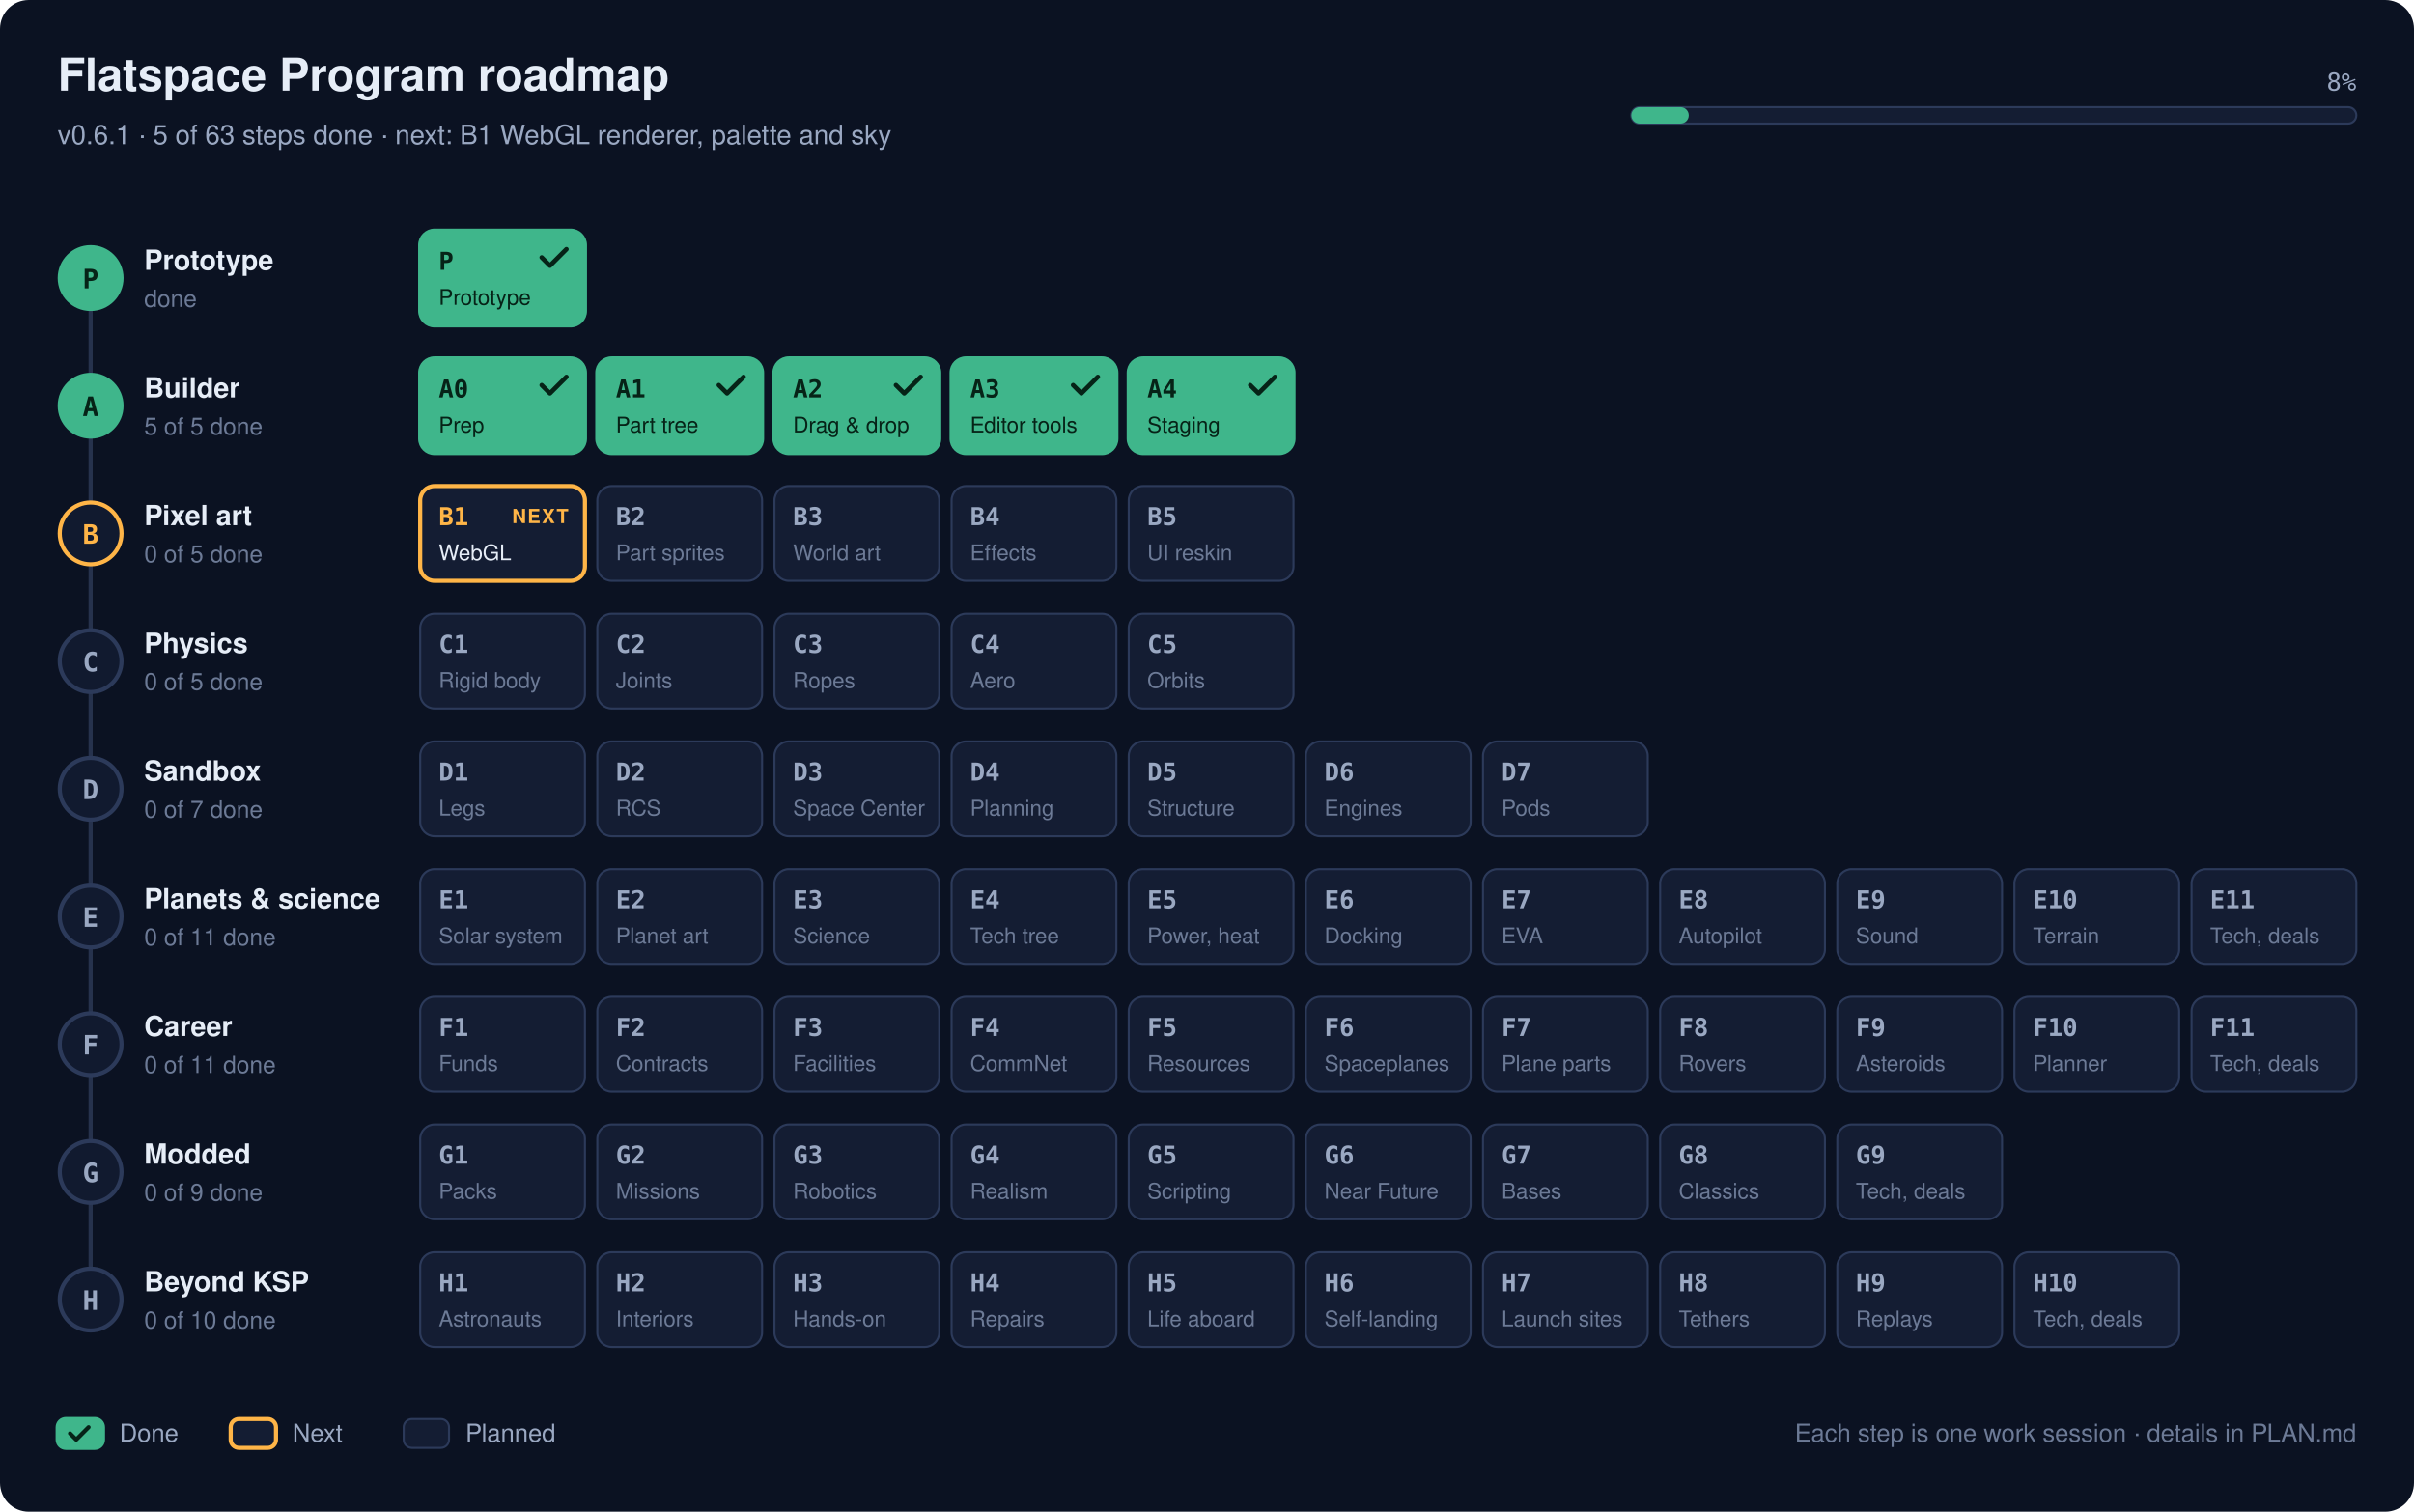
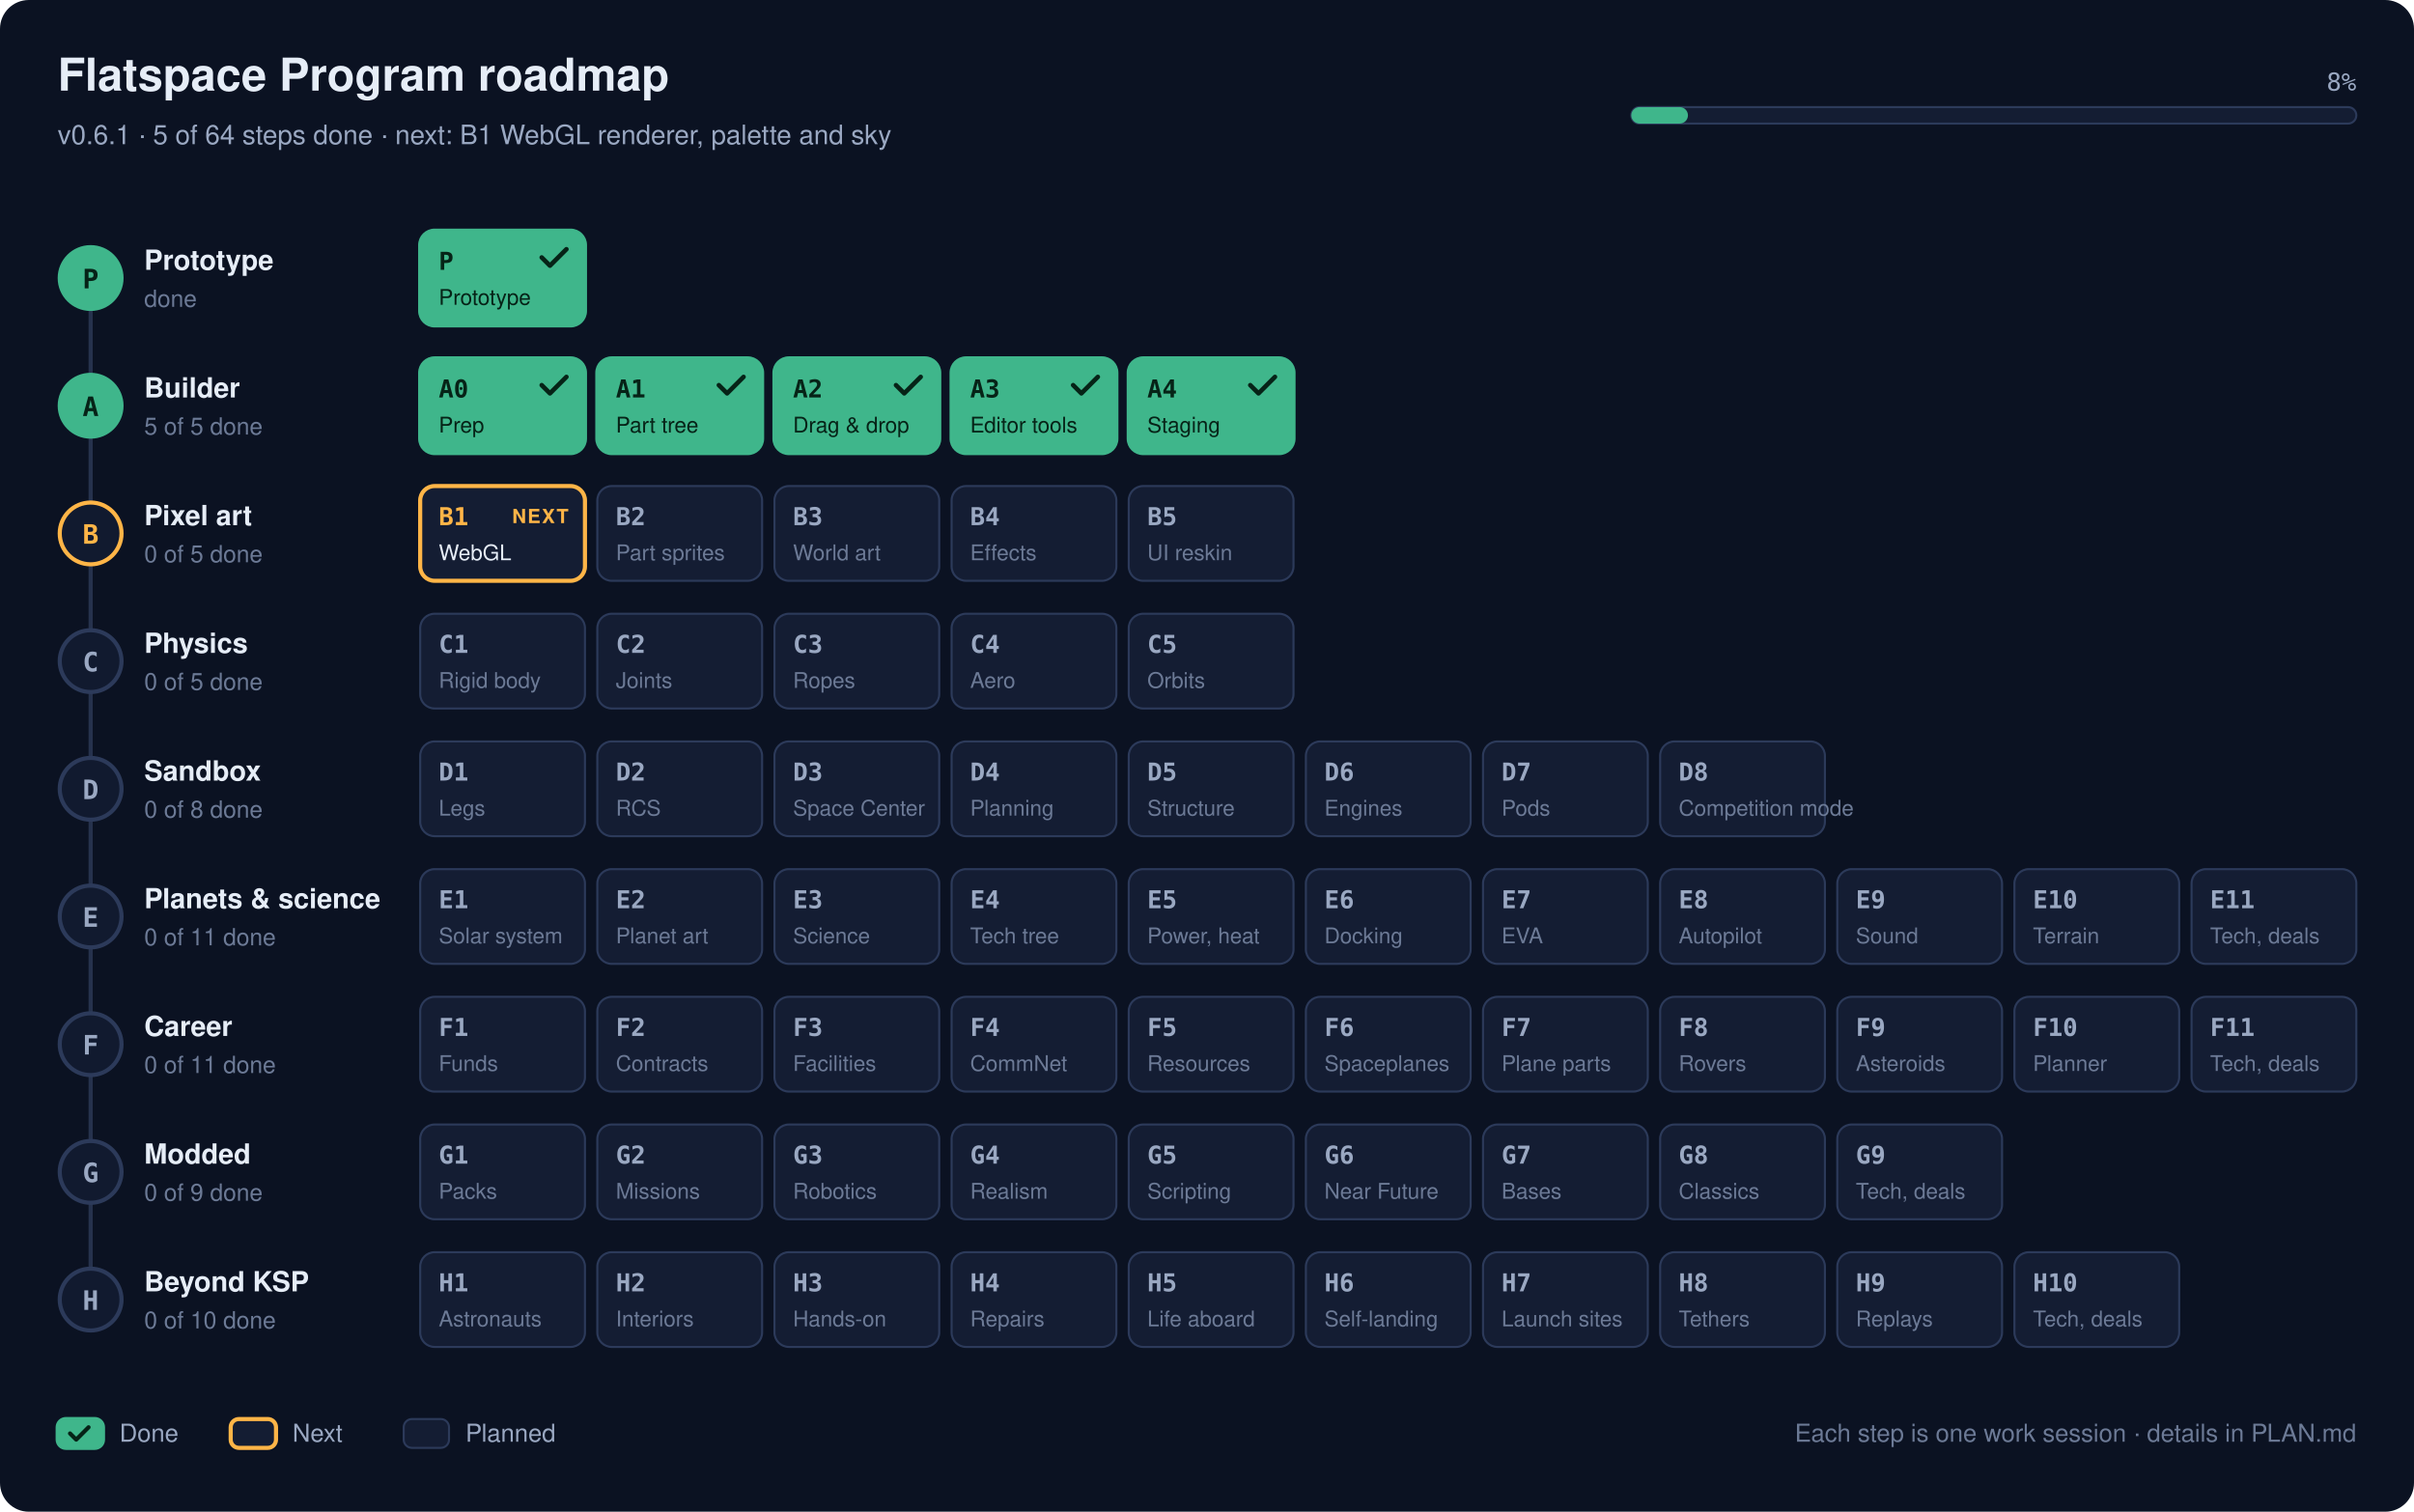
<svg xmlns="http://www.w3.org/2000/svg" width="1172" height="734" viewBox="0 0 1172 734" role="img" aria-labelledby="t d">
  <rect width="1172" height="734" rx="14" fill="#0b1222" />
  <text x="28" y="44" font-family="-apple-system, 'Segoe UI', Helvetica, Arial, sans-serif" font-size="22" font-weight="700" fill="#e6edf7">Flatspace Program roadmap</text>
-   <text x="28" y="70" font-family="-apple-system, 'Segoe UI', Helvetica, Arial, sans-serif" font-size="13" fill="#9aa8c2">v0.6.1 · 5 of 63 steps done · next: B1 WebGL renderer, palette and sky</text>
+   <text x="28" y="70" font-family="-apple-system, 'Segoe UI', Helvetica, Arial, sans-serif" font-size="13" fill="#9aa8c2">v0.6.1 · 5 of 64 steps done · next: B1 WebGL renderer, palette and sky</text>
  <rect x="792" y="52" width="352" height="8" rx="4" fill="#141d33" stroke="#2c3a5a" />
-   <rect x="792" y="52" width="27.9" height="8" rx="4" fill="#3fb68b" />
+   <rect x="792" y="52" width="27.5" height="8" rx="4" fill="#3fb68b" />
  <text x="1144" y="44" text-anchor="end" font-family="ui-monospace, 'SFMono-Regular', Menlo, Consolas, monospace" font-size="12" fill="#9aa8c2">8%</text>
  <line x1="44" y1="135" x2="44" y2="631" stroke="#26324d" stroke-width="2" />
  <circle cx="44" cy="135" r="15" fill="#3fb68b" stroke="#3fb68b" stroke-width="2" />
  <text x="44" y="140" text-anchor="middle" font-family="ui-monospace, 'SFMono-Regular', Menlo, Consolas, monospace" font-size="13" font-weight="700" fill="#062317">P</text>
  <text x="70" y="131" font-family="-apple-system, 'Segoe UI', Helvetica, Arial, sans-serif" font-size="13.5" font-weight="700" fill="#e6edf7">Prototype</text>
  <text x="70" y="149" font-family="-apple-system, 'Segoe UI', Helvetica, Arial, sans-serif" font-size="11.5" fill="#6c7a96">done</text>
  <g>
    <rect x="204" y="112" width="80" height="46" rx="7" fill="#3fb68b" stroke="#3fb68b" stroke-width="2" />
    <text x="213" y="131" font-family="ui-monospace, 'SFMono-Regular', Menlo, Consolas, monospace" font-size="12" font-weight="700" fill="#062317">P</text>
    <path d="M263 125 l4 4 l8 -8" fill="none" stroke="#062317" stroke-width="2.2" stroke-linecap="round" stroke-linejoin="round" />
    <text x="213" y="148" font-family="-apple-system, 'Segoe UI', Helvetica, Arial, sans-serif" font-size="10.5" fill="#062317">Prototype</text>
  </g>
  <circle cx="44" cy="197" r="15" fill="#3fb68b" stroke="#3fb68b" stroke-width="2" />
  <text x="44" y="202" text-anchor="middle" font-family="ui-monospace, 'SFMono-Regular', Menlo, Consolas, monospace" font-size="13" font-weight="700" fill="#062317">A</text>
  <text x="70" y="193" font-family="-apple-system, 'Segoe UI', Helvetica, Arial, sans-serif" font-size="13.5" font-weight="700" fill="#e6edf7">Builder</text>
  <text x="70" y="211" font-family="-apple-system, 'Segoe UI', Helvetica, Arial, sans-serif" font-size="11.5" fill="#6c7a96">5 of 5 done</text>
  <g>
    <rect x="204" y="174" width="80" height="46" rx="7" fill="#3fb68b" stroke="#3fb68b" stroke-width="2" />
    <text x="213" y="193" font-family="ui-monospace, 'SFMono-Regular', Menlo, Consolas, monospace" font-size="12" font-weight="700" fill="#062317">A0</text>
    <path d="M263 187 l4 4 l8 -8" fill="none" stroke="#062317" stroke-width="2.2" stroke-linecap="round" stroke-linejoin="round" />
    <text x="213" y="210" font-family="-apple-system, 'Segoe UI', Helvetica, Arial, sans-serif" font-size="10.5" fill="#062317">Prep</text>
  </g>
  <g>
    <rect x="290" y="174" width="80" height="46" rx="7" fill="#3fb68b" stroke="#3fb68b" stroke-width="2" />
    <text x="299" y="193" font-family="ui-monospace, 'SFMono-Regular', Menlo, Consolas, monospace" font-size="12" font-weight="700" fill="#062317">A1</text>
    <path d="M349 187 l4 4 l8 -8" fill="none" stroke="#062317" stroke-width="2.2" stroke-linecap="round" stroke-linejoin="round" />
    <text x="299" y="210" font-family="-apple-system, 'Segoe UI', Helvetica, Arial, sans-serif" font-size="10.5" fill="#062317">Part tree</text>
  </g>
  <g>
    <rect x="376" y="174" width="80" height="46" rx="7" fill="#3fb68b" stroke="#3fb68b" stroke-width="2" />
    <text x="385" y="193" font-family="ui-monospace, 'SFMono-Regular', Menlo, Consolas, monospace" font-size="12" font-weight="700" fill="#062317">A2</text>
    <path d="M435 187 l4 4 l8 -8" fill="none" stroke="#062317" stroke-width="2.2" stroke-linecap="round" stroke-linejoin="round" />
    <text x="385" y="210" font-family="-apple-system, 'Segoe UI', Helvetica, Arial, sans-serif" font-size="10.5" fill="#062317">Drag &amp; drop</text>
  </g>
  <g>
    <rect x="462" y="174" width="80" height="46" rx="7" fill="#3fb68b" stroke="#3fb68b" stroke-width="2" />
    <text x="471" y="193" font-family="ui-monospace, 'SFMono-Regular', Menlo, Consolas, monospace" font-size="12" font-weight="700" fill="#062317">A3</text>
    <path d="M521 187 l4 4 l8 -8" fill="none" stroke="#062317" stroke-width="2.2" stroke-linecap="round" stroke-linejoin="round" />
    <text x="471" y="210" font-family="-apple-system, 'Segoe UI', Helvetica, Arial, sans-serif" font-size="10.5" fill="#062317">Editor tools</text>
  </g>
  <g>
    <rect x="548" y="174" width="80" height="46" rx="7" fill="#3fb68b" stroke="#3fb68b" stroke-width="2" />
    <text x="557" y="193" font-family="ui-monospace, 'SFMono-Regular', Menlo, Consolas, monospace" font-size="12" font-weight="700" fill="#062317">A4</text>
    <path d="M607 187 l4 4 l8 -8" fill="none" stroke="#062317" stroke-width="2.2" stroke-linecap="round" stroke-linejoin="round" />
    <text x="557" y="210" font-family="-apple-system, 'Segoe UI', Helvetica, Arial, sans-serif" font-size="10.5" fill="#062317">Staging</text>
  </g>
  <circle cx="44" cy="259" r="15" fill="#111a2f" stroke="#ffb547" stroke-width="2" />
  <text x="44" y="264" text-anchor="middle" font-family="ui-monospace, 'SFMono-Regular', Menlo, Consolas, monospace" font-size="13" font-weight="700" fill="#ffb547">B</text>
  <text x="70" y="255" font-family="-apple-system, 'Segoe UI', Helvetica, Arial, sans-serif" font-size="13.5" font-weight="700" fill="#e6edf7">Pixel art</text>
  <text x="70" y="273" font-family="-apple-system, 'Segoe UI', Helvetica, Arial, sans-serif" font-size="11.5" fill="#6c7a96">0 of 5 done</text>
  <g>
    <rect x="204" y="236" width="80" height="46" rx="7" fill="#141d33" stroke="#ffb547" stroke-width="2" />
    <text x="213" y="255" font-family="ui-monospace, 'SFMono-Regular', Menlo, Consolas, monospace" font-size="12" font-weight="700" fill="#ffb547">B1</text>
    <text x="276" y="254" text-anchor="end" font-family="-apple-system, 'Segoe UI', Helvetica, Arial, sans-serif" font-size="9.5" font-weight="700" letter-spacing="0.6" fill="#ffb547">NEXT</text>
    <text x="213" y="272" font-family="-apple-system, 'Segoe UI', Helvetica, Arial, sans-serif" font-size="10.5" fill="#e6edf7">WebGL</text>
  </g>
  <g>
    <rect x="290" y="236" width="80" height="46" rx="7" fill="#141d33" stroke="#2c3a5a" stroke-width="1" />
    <text x="299" y="255" font-family="ui-monospace, 'SFMono-Regular', Menlo, Consolas, monospace" font-size="12" font-weight="700" fill="#9aa8c2">B2</text>
    <text x="299" y="272" font-family="-apple-system, 'Segoe UI', Helvetica, Arial, sans-serif" font-size="10.5" fill="#6c7a96">Part sprites</text>
  </g>
  <g>
    <rect x="376" y="236" width="80" height="46" rx="7" fill="#141d33" stroke="#2c3a5a" stroke-width="1" />
    <text x="385" y="255" font-family="ui-monospace, 'SFMono-Regular', Menlo, Consolas, monospace" font-size="12" font-weight="700" fill="#9aa8c2">B3</text>
    <text x="385" y="272" font-family="-apple-system, 'Segoe UI', Helvetica, Arial, sans-serif" font-size="10.5" fill="#6c7a96">World art</text>
  </g>
  <g>
    <rect x="462" y="236" width="80" height="46" rx="7" fill="#141d33" stroke="#2c3a5a" stroke-width="1" />
    <text x="471" y="255" font-family="ui-monospace, 'SFMono-Regular', Menlo, Consolas, monospace" font-size="12" font-weight="700" fill="#9aa8c2">B4</text>
    <text x="471" y="272" font-family="-apple-system, 'Segoe UI', Helvetica, Arial, sans-serif" font-size="10.5" fill="#6c7a96">Effects</text>
  </g>
  <g>
    <rect x="548" y="236" width="80" height="46" rx="7" fill="#141d33" stroke="#2c3a5a" stroke-width="1" />
    <text x="557" y="255" font-family="ui-monospace, 'SFMono-Regular', Menlo, Consolas, monospace" font-size="12" font-weight="700" fill="#9aa8c2">B5</text>
    <text x="557" y="272" font-family="-apple-system, 'Segoe UI', Helvetica, Arial, sans-serif" font-size="10.5" fill="#6c7a96">UI reskin</text>
  </g>
  <circle cx="44" cy="321" r="15" fill="#111a2f" stroke="#2c3a5a" stroke-width="2" />
  <text x="44" y="326" text-anchor="middle" font-family="ui-monospace, 'SFMono-Regular', Menlo, Consolas, monospace" font-size="13" font-weight="700" fill="#9aa8c2">C</text>
  <text x="70" y="317" font-family="-apple-system, 'Segoe UI', Helvetica, Arial, sans-serif" font-size="13.5" font-weight="700" fill="#e6edf7">Physics</text>
  <text x="70" y="335" font-family="-apple-system, 'Segoe UI', Helvetica, Arial, sans-serif" font-size="11.5" fill="#6c7a96">0 of 5 done</text>
  <g>
    <rect x="204" y="298" width="80" height="46" rx="7" fill="#141d33" stroke="#2c3a5a" stroke-width="1" />
    <text x="213" y="317" font-family="ui-monospace, 'SFMono-Regular', Menlo, Consolas, monospace" font-size="12" font-weight="700" fill="#9aa8c2">C1</text>
    <text x="213" y="334" font-family="-apple-system, 'Segoe UI', Helvetica, Arial, sans-serif" font-size="10.5" fill="#6c7a96">Rigid body</text>
  </g>
  <g>
    <rect x="290" y="298" width="80" height="46" rx="7" fill="#141d33" stroke="#2c3a5a" stroke-width="1" />
    <text x="299" y="317" font-family="ui-monospace, 'SFMono-Regular', Menlo, Consolas, monospace" font-size="12" font-weight="700" fill="#9aa8c2">C2</text>
    <text x="299" y="334" font-family="-apple-system, 'Segoe UI', Helvetica, Arial, sans-serif" font-size="10.5" fill="#6c7a96">Joints</text>
  </g>
  <g>
    <rect x="376" y="298" width="80" height="46" rx="7" fill="#141d33" stroke="#2c3a5a" stroke-width="1" />
    <text x="385" y="317" font-family="ui-monospace, 'SFMono-Regular', Menlo, Consolas, monospace" font-size="12" font-weight="700" fill="#9aa8c2">C3</text>
    <text x="385" y="334" font-family="-apple-system, 'Segoe UI', Helvetica, Arial, sans-serif" font-size="10.5" fill="#6c7a96">Ropes</text>
  </g>
  <g>
    <rect x="462" y="298" width="80" height="46" rx="7" fill="#141d33" stroke="#2c3a5a" stroke-width="1" />
    <text x="471" y="317" font-family="ui-monospace, 'SFMono-Regular', Menlo, Consolas, monospace" font-size="12" font-weight="700" fill="#9aa8c2">C4</text>
    <text x="471" y="334" font-family="-apple-system, 'Segoe UI', Helvetica, Arial, sans-serif" font-size="10.5" fill="#6c7a96">Aero</text>
  </g>
  <g>
    <rect x="548" y="298" width="80" height="46" rx="7" fill="#141d33" stroke="#2c3a5a" stroke-width="1" />
    <text x="557" y="317" font-family="ui-monospace, 'SFMono-Regular', Menlo, Consolas, monospace" font-size="12" font-weight="700" fill="#9aa8c2">C5</text>
    <text x="557" y="334" font-family="-apple-system, 'Segoe UI', Helvetica, Arial, sans-serif" font-size="10.5" fill="#6c7a96">Orbits</text>
  </g>
  <circle cx="44" cy="383" r="15" fill="#111a2f" stroke="#2c3a5a" stroke-width="2" />
  <text x="44" y="388" text-anchor="middle" font-family="ui-monospace, 'SFMono-Regular', Menlo, Consolas, monospace" font-size="13" font-weight="700" fill="#9aa8c2">D</text>
  <text x="70" y="379" font-family="-apple-system, 'Segoe UI', Helvetica, Arial, sans-serif" font-size="13.5" font-weight="700" fill="#e6edf7">Sandbox</text>
-   <text x="70" y="397" font-family="-apple-system, 'Segoe UI', Helvetica, Arial, sans-serif" font-size="11.5" fill="#6c7a96">0 of 7 done</text>
+   <text x="70" y="397" font-family="-apple-system, 'Segoe UI', Helvetica, Arial, sans-serif" font-size="11.5" fill="#6c7a96">0 of 8 done</text>
  <g>
    <rect x="204" y="360" width="80" height="46" rx="7" fill="#141d33" stroke="#2c3a5a" stroke-width="1" />
    <text x="213" y="379" font-family="ui-monospace, 'SFMono-Regular', Menlo, Consolas, monospace" font-size="12" font-weight="700" fill="#9aa8c2">D1</text>
    <text x="213" y="396" font-family="-apple-system, 'Segoe UI', Helvetica, Arial, sans-serif" font-size="10.5" fill="#6c7a96">Legs</text>
  </g>
  <g>
    <rect x="290" y="360" width="80" height="46" rx="7" fill="#141d33" stroke="#2c3a5a" stroke-width="1" />
    <text x="299" y="379" font-family="ui-monospace, 'SFMono-Regular', Menlo, Consolas, monospace" font-size="12" font-weight="700" fill="#9aa8c2">D2</text>
    <text x="299" y="396" font-family="-apple-system, 'Segoe UI', Helvetica, Arial, sans-serif" font-size="10.5" fill="#6c7a96">RCS</text>
  </g>
  <g>
    <rect x="376" y="360" width="80" height="46" rx="7" fill="#141d33" stroke="#2c3a5a" stroke-width="1" />
    <text x="385" y="379" font-family="ui-monospace, 'SFMono-Regular', Menlo, Consolas, monospace" font-size="12" font-weight="700" fill="#9aa8c2">D3</text>
    <text x="385" y="396" font-family="-apple-system, 'Segoe UI', Helvetica, Arial, sans-serif" font-size="10.5" fill="#6c7a96">Space Center</text>
  </g>
  <g>
    <rect x="462" y="360" width="80" height="46" rx="7" fill="#141d33" stroke="#2c3a5a" stroke-width="1" />
    <text x="471" y="379" font-family="ui-monospace, 'SFMono-Regular', Menlo, Consolas, monospace" font-size="12" font-weight="700" fill="#9aa8c2">D4</text>
    <text x="471" y="396" font-family="-apple-system, 'Segoe UI', Helvetica, Arial, sans-serif" font-size="10.5" fill="#6c7a96">Planning</text>
  </g>
  <g>
    <rect x="548" y="360" width="80" height="46" rx="7" fill="#141d33" stroke="#2c3a5a" stroke-width="1" />
    <text x="557" y="379" font-family="ui-monospace, 'SFMono-Regular', Menlo, Consolas, monospace" font-size="12" font-weight="700" fill="#9aa8c2">D5</text>
    <text x="557" y="396" font-family="-apple-system, 'Segoe UI', Helvetica, Arial, sans-serif" font-size="10.5" fill="#6c7a96">Structure</text>
  </g>
  <g>
    <rect x="634" y="360" width="80" height="46" rx="7" fill="#141d33" stroke="#2c3a5a" stroke-width="1" />
    <text x="643" y="379" font-family="ui-monospace, 'SFMono-Regular', Menlo, Consolas, monospace" font-size="12" font-weight="700" fill="#9aa8c2">D6</text>
    <text x="643" y="396" font-family="-apple-system, 'Segoe UI', Helvetica, Arial, sans-serif" font-size="10.5" fill="#6c7a96">Engines</text>
  </g>
  <g>
    <rect x="720" y="360" width="80" height="46" rx="7" fill="#141d33" stroke="#2c3a5a" stroke-width="1" />
    <text x="729" y="379" font-family="ui-monospace, 'SFMono-Regular', Menlo, Consolas, monospace" font-size="12" font-weight="700" fill="#9aa8c2">D7</text>
    <text x="729" y="396" font-family="-apple-system, 'Segoe UI', Helvetica, Arial, sans-serif" font-size="10.5" fill="#6c7a96">Pods</text>
+   </g>
+   <g>
+     <rect x="806" y="360" width="80" height="46" rx="7" fill="#141d33" stroke="#2c3a5a" stroke-width="1" />
+     <text x="815" y="379" font-family="ui-monospace, 'SFMono-Regular', Menlo, Consolas, monospace" font-size="12" font-weight="700" fill="#9aa8c2">D8</text>
+     <text x="815" y="396" font-family="-apple-system, 'Segoe UI', Helvetica, Arial, sans-serif" font-size="10.5" fill="#6c7a96">Competition mode</text>
  </g>
  <circle cx="44" cy="445" r="15" fill="#111a2f" stroke="#2c3a5a" stroke-width="2" />
  <text x="44" y="450" text-anchor="middle" font-family="ui-monospace, 'SFMono-Regular', Menlo, Consolas, monospace" font-size="13" font-weight="700" fill="#9aa8c2">E</text>
  <text x="70" y="441" font-family="-apple-system, 'Segoe UI', Helvetica, Arial, sans-serif" font-size="13.5" font-weight="700" fill="#e6edf7">Planets &amp; science</text>
  <text x="70" y="459" font-family="-apple-system, 'Segoe UI', Helvetica, Arial, sans-serif" font-size="11.5" fill="#6c7a96">0 of 11 done</text>
  <g>
    <rect x="204" y="422" width="80" height="46" rx="7" fill="#141d33" stroke="#2c3a5a" stroke-width="1" />
    <text x="213" y="441" font-family="ui-monospace, 'SFMono-Regular', Menlo, Consolas, monospace" font-size="12" font-weight="700" fill="#9aa8c2">E1</text>
    <text x="213" y="458" font-family="-apple-system, 'Segoe UI', Helvetica, Arial, sans-serif" font-size="10.5" fill="#6c7a96">Solar system</text>
  </g>
  <g>
    <rect x="290" y="422" width="80" height="46" rx="7" fill="#141d33" stroke="#2c3a5a" stroke-width="1" />
    <text x="299" y="441" font-family="ui-monospace, 'SFMono-Regular', Menlo, Consolas, monospace" font-size="12" font-weight="700" fill="#9aa8c2">E2</text>
    <text x="299" y="458" font-family="-apple-system, 'Segoe UI', Helvetica, Arial, sans-serif" font-size="10.5" fill="#6c7a96">Planet art</text>
  </g>
  <g>
    <rect x="376" y="422" width="80" height="46" rx="7" fill="#141d33" stroke="#2c3a5a" stroke-width="1" />
    <text x="385" y="441" font-family="ui-monospace, 'SFMono-Regular', Menlo, Consolas, monospace" font-size="12" font-weight="700" fill="#9aa8c2">E3</text>
    <text x="385" y="458" font-family="-apple-system, 'Segoe UI', Helvetica, Arial, sans-serif" font-size="10.5" fill="#6c7a96">Science</text>
  </g>
  <g>
    <rect x="462" y="422" width="80" height="46" rx="7" fill="#141d33" stroke="#2c3a5a" stroke-width="1" />
    <text x="471" y="441" font-family="ui-monospace, 'SFMono-Regular', Menlo, Consolas, monospace" font-size="12" font-weight="700" fill="#9aa8c2">E4</text>
    <text x="471" y="458" font-family="-apple-system, 'Segoe UI', Helvetica, Arial, sans-serif" font-size="10.5" fill="#6c7a96">Tech tree</text>
  </g>
  <g>
    <rect x="548" y="422" width="80" height="46" rx="7" fill="#141d33" stroke="#2c3a5a" stroke-width="1" />
    <text x="557" y="441" font-family="ui-monospace, 'SFMono-Regular', Menlo, Consolas, monospace" font-size="12" font-weight="700" fill="#9aa8c2">E5</text>
    <text x="557" y="458" font-family="-apple-system, 'Segoe UI', Helvetica, Arial, sans-serif" font-size="10.5" fill="#6c7a96">Power, heat</text>
  </g>
  <g>
    <rect x="634" y="422" width="80" height="46" rx="7" fill="#141d33" stroke="#2c3a5a" stroke-width="1" />
    <text x="643" y="441" font-family="ui-monospace, 'SFMono-Regular', Menlo, Consolas, monospace" font-size="12" font-weight="700" fill="#9aa8c2">E6</text>
    <text x="643" y="458" font-family="-apple-system, 'Segoe UI', Helvetica, Arial, sans-serif" font-size="10.5" fill="#6c7a96">Docking</text>
  </g>
  <g>
    <rect x="720" y="422" width="80" height="46" rx="7" fill="#141d33" stroke="#2c3a5a" stroke-width="1" />
    <text x="729" y="441" font-family="ui-monospace, 'SFMono-Regular', Menlo, Consolas, monospace" font-size="12" font-weight="700" fill="#9aa8c2">E7</text>
    <text x="729" y="458" font-family="-apple-system, 'Segoe UI', Helvetica, Arial, sans-serif" font-size="10.5" fill="#6c7a96">EVA</text>
  </g>
  <g>
    <rect x="806" y="422" width="80" height="46" rx="7" fill="#141d33" stroke="#2c3a5a" stroke-width="1" />
    <text x="815" y="441" font-family="ui-monospace, 'SFMono-Regular', Menlo, Consolas, monospace" font-size="12" font-weight="700" fill="#9aa8c2">E8</text>
    <text x="815" y="458" font-family="-apple-system, 'Segoe UI', Helvetica, Arial, sans-serif" font-size="10.5" fill="#6c7a96">Autopilot</text>
  </g>
  <g>
    <rect x="892" y="422" width="80" height="46" rx="7" fill="#141d33" stroke="#2c3a5a" stroke-width="1" />
    <text x="901" y="441" font-family="ui-monospace, 'SFMono-Regular', Menlo, Consolas, monospace" font-size="12" font-weight="700" fill="#9aa8c2">E9</text>
    <text x="901" y="458" font-family="-apple-system, 'Segoe UI', Helvetica, Arial, sans-serif" font-size="10.5" fill="#6c7a96">Sound</text>
  </g>
  <g>
    <rect x="978" y="422" width="80" height="46" rx="7" fill="#141d33" stroke="#2c3a5a" stroke-width="1" />
    <text x="987" y="441" font-family="ui-monospace, 'SFMono-Regular', Menlo, Consolas, monospace" font-size="12" font-weight="700" fill="#9aa8c2">E10</text>
    <text x="987" y="458" font-family="-apple-system, 'Segoe UI', Helvetica, Arial, sans-serif" font-size="10.5" fill="#6c7a96">Terrain</text>
  </g>
  <g>
    <rect x="1064" y="422" width="80" height="46" rx="7" fill="#141d33" stroke="#2c3a5a" stroke-width="1" />
    <text x="1073" y="441" font-family="ui-monospace, 'SFMono-Regular', Menlo, Consolas, monospace" font-size="12" font-weight="700" fill="#9aa8c2">E11</text>
    <text x="1073" y="458" font-family="-apple-system, 'Segoe UI', Helvetica, Arial, sans-serif" font-size="10.5" fill="#6c7a96">Tech, deals</text>
  </g>
  <circle cx="44" cy="507" r="15" fill="#111a2f" stroke="#2c3a5a" stroke-width="2" />
  <text x="44" y="512" text-anchor="middle" font-family="ui-monospace, 'SFMono-Regular', Menlo, Consolas, monospace" font-size="13" font-weight="700" fill="#9aa8c2">F</text>
  <text x="70" y="503" font-family="-apple-system, 'Segoe UI', Helvetica, Arial, sans-serif" font-size="13.5" font-weight="700" fill="#e6edf7">Career</text>
  <text x="70" y="521" font-family="-apple-system, 'Segoe UI', Helvetica, Arial, sans-serif" font-size="11.5" fill="#6c7a96">0 of 11 done</text>
  <g>
    <rect x="204" y="484" width="80" height="46" rx="7" fill="#141d33" stroke="#2c3a5a" stroke-width="1" />
    <text x="213" y="503" font-family="ui-monospace, 'SFMono-Regular', Menlo, Consolas, monospace" font-size="12" font-weight="700" fill="#9aa8c2">F1</text>
    <text x="213" y="520" font-family="-apple-system, 'Segoe UI', Helvetica, Arial, sans-serif" font-size="10.5" fill="#6c7a96">Funds</text>
  </g>
  <g>
    <rect x="290" y="484" width="80" height="46" rx="7" fill="#141d33" stroke="#2c3a5a" stroke-width="1" />
    <text x="299" y="503" font-family="ui-monospace, 'SFMono-Regular', Menlo, Consolas, monospace" font-size="12" font-weight="700" fill="#9aa8c2">F2</text>
    <text x="299" y="520" font-family="-apple-system, 'Segoe UI', Helvetica, Arial, sans-serif" font-size="10.5" fill="#6c7a96">Contracts</text>
  </g>
  <g>
    <rect x="376" y="484" width="80" height="46" rx="7" fill="#141d33" stroke="#2c3a5a" stroke-width="1" />
    <text x="385" y="503" font-family="ui-monospace, 'SFMono-Regular', Menlo, Consolas, monospace" font-size="12" font-weight="700" fill="#9aa8c2">F3</text>
    <text x="385" y="520" font-family="-apple-system, 'Segoe UI', Helvetica, Arial, sans-serif" font-size="10.5" fill="#6c7a96">Facilities</text>
  </g>
  <g>
    <rect x="462" y="484" width="80" height="46" rx="7" fill="#141d33" stroke="#2c3a5a" stroke-width="1" />
    <text x="471" y="503" font-family="ui-monospace, 'SFMono-Regular', Menlo, Consolas, monospace" font-size="12" font-weight="700" fill="#9aa8c2">F4</text>
    <text x="471" y="520" font-family="-apple-system, 'Segoe UI', Helvetica, Arial, sans-serif" font-size="10.5" fill="#6c7a96">CommNet</text>
  </g>
  <g>
    <rect x="548" y="484" width="80" height="46" rx="7" fill="#141d33" stroke="#2c3a5a" stroke-width="1" />
    <text x="557" y="503" font-family="ui-monospace, 'SFMono-Regular', Menlo, Consolas, monospace" font-size="12" font-weight="700" fill="#9aa8c2">F5</text>
    <text x="557" y="520" font-family="-apple-system, 'Segoe UI', Helvetica, Arial, sans-serif" font-size="10.5" fill="#6c7a96">Resources</text>
  </g>
  <g>
    <rect x="634" y="484" width="80" height="46" rx="7" fill="#141d33" stroke="#2c3a5a" stroke-width="1" />
    <text x="643" y="503" font-family="ui-monospace, 'SFMono-Regular', Menlo, Consolas, monospace" font-size="12" font-weight="700" fill="#9aa8c2">F6</text>
    <text x="643" y="520" font-family="-apple-system, 'Segoe UI', Helvetica, Arial, sans-serif" font-size="10.5" fill="#6c7a96">Spaceplanes</text>
  </g>
  <g>
    <rect x="720" y="484" width="80" height="46" rx="7" fill="#141d33" stroke="#2c3a5a" stroke-width="1" />
    <text x="729" y="503" font-family="ui-monospace, 'SFMono-Regular', Menlo, Consolas, monospace" font-size="12" font-weight="700" fill="#9aa8c2">F7</text>
    <text x="729" y="520" font-family="-apple-system, 'Segoe UI', Helvetica, Arial, sans-serif" font-size="10.5" fill="#6c7a96">Plane parts</text>
  </g>
  <g>
    <rect x="806" y="484" width="80" height="46" rx="7" fill="#141d33" stroke="#2c3a5a" stroke-width="1" />
    <text x="815" y="503" font-family="ui-monospace, 'SFMono-Regular', Menlo, Consolas, monospace" font-size="12" font-weight="700" fill="#9aa8c2">F8</text>
    <text x="815" y="520" font-family="-apple-system, 'Segoe UI', Helvetica, Arial, sans-serif" font-size="10.5" fill="#6c7a96">Rovers</text>
  </g>
  <g>
    <rect x="892" y="484" width="80" height="46" rx="7" fill="#141d33" stroke="#2c3a5a" stroke-width="1" />
    <text x="901" y="503" font-family="ui-monospace, 'SFMono-Regular', Menlo, Consolas, monospace" font-size="12" font-weight="700" fill="#9aa8c2">F9</text>
    <text x="901" y="520" font-family="-apple-system, 'Segoe UI', Helvetica, Arial, sans-serif" font-size="10.5" fill="#6c7a96">Asteroids</text>
  </g>
  <g>
    <rect x="978" y="484" width="80" height="46" rx="7" fill="#141d33" stroke="#2c3a5a" stroke-width="1" />
    <text x="987" y="503" font-family="ui-monospace, 'SFMono-Regular', Menlo, Consolas, monospace" font-size="12" font-weight="700" fill="#9aa8c2">F10</text>
    <text x="987" y="520" font-family="-apple-system, 'Segoe UI', Helvetica, Arial, sans-serif" font-size="10.5" fill="#6c7a96">Planner</text>
  </g>
  <g>
    <rect x="1064" y="484" width="80" height="46" rx="7" fill="#141d33" stroke="#2c3a5a" stroke-width="1" />
    <text x="1073" y="503" font-family="ui-monospace, 'SFMono-Regular', Menlo, Consolas, monospace" font-size="12" font-weight="700" fill="#9aa8c2">F11</text>
    <text x="1073" y="520" font-family="-apple-system, 'Segoe UI', Helvetica, Arial, sans-serif" font-size="10.5" fill="#6c7a96">Tech, deals</text>
  </g>
  <circle cx="44" cy="569" r="15" fill="#111a2f" stroke="#2c3a5a" stroke-width="2" />
  <text x="44" y="574" text-anchor="middle" font-family="ui-monospace, 'SFMono-Regular', Menlo, Consolas, monospace" font-size="13" font-weight="700" fill="#9aa8c2">G</text>
  <text x="70" y="565" font-family="-apple-system, 'Segoe UI', Helvetica, Arial, sans-serif" font-size="13.5" font-weight="700" fill="#e6edf7">Modded</text>
  <text x="70" y="583" font-family="-apple-system, 'Segoe UI', Helvetica, Arial, sans-serif" font-size="11.5" fill="#6c7a96">0 of 9 done</text>
  <g>
    <rect x="204" y="546" width="80" height="46" rx="7" fill="#141d33" stroke="#2c3a5a" stroke-width="1" />
    <text x="213" y="565" font-family="ui-monospace, 'SFMono-Regular', Menlo, Consolas, monospace" font-size="12" font-weight="700" fill="#9aa8c2">G1</text>
    <text x="213" y="582" font-family="-apple-system, 'Segoe UI', Helvetica, Arial, sans-serif" font-size="10.5" fill="#6c7a96">Packs</text>
  </g>
  <g>
    <rect x="290" y="546" width="80" height="46" rx="7" fill="#141d33" stroke="#2c3a5a" stroke-width="1" />
    <text x="299" y="565" font-family="ui-monospace, 'SFMono-Regular', Menlo, Consolas, monospace" font-size="12" font-weight="700" fill="#9aa8c2">G2</text>
    <text x="299" y="582" font-family="-apple-system, 'Segoe UI', Helvetica, Arial, sans-serif" font-size="10.5" fill="#6c7a96">Missions</text>
  </g>
  <g>
    <rect x="376" y="546" width="80" height="46" rx="7" fill="#141d33" stroke="#2c3a5a" stroke-width="1" />
    <text x="385" y="565" font-family="ui-monospace, 'SFMono-Regular', Menlo, Consolas, monospace" font-size="12" font-weight="700" fill="#9aa8c2">G3</text>
    <text x="385" y="582" font-family="-apple-system, 'Segoe UI', Helvetica, Arial, sans-serif" font-size="10.5" fill="#6c7a96">Robotics</text>
  </g>
  <g>
    <rect x="462" y="546" width="80" height="46" rx="7" fill="#141d33" stroke="#2c3a5a" stroke-width="1" />
    <text x="471" y="565" font-family="ui-monospace, 'SFMono-Regular', Menlo, Consolas, monospace" font-size="12" font-weight="700" fill="#9aa8c2">G4</text>
    <text x="471" y="582" font-family="-apple-system, 'Segoe UI', Helvetica, Arial, sans-serif" font-size="10.5" fill="#6c7a96">Realism</text>
  </g>
  <g>
    <rect x="548" y="546" width="80" height="46" rx="7" fill="#141d33" stroke="#2c3a5a" stroke-width="1" />
    <text x="557" y="565" font-family="ui-monospace, 'SFMono-Regular', Menlo, Consolas, monospace" font-size="12" font-weight="700" fill="#9aa8c2">G5</text>
    <text x="557" y="582" font-family="-apple-system, 'Segoe UI', Helvetica, Arial, sans-serif" font-size="10.5" fill="#6c7a96">Scripting</text>
  </g>
  <g>
    <rect x="634" y="546" width="80" height="46" rx="7" fill="#141d33" stroke="#2c3a5a" stroke-width="1" />
    <text x="643" y="565" font-family="ui-monospace, 'SFMono-Regular', Menlo, Consolas, monospace" font-size="12" font-weight="700" fill="#9aa8c2">G6</text>
    <text x="643" y="582" font-family="-apple-system, 'Segoe UI', Helvetica, Arial, sans-serif" font-size="10.5" fill="#6c7a96">Near Future</text>
  </g>
  <g>
    <rect x="720" y="546" width="80" height="46" rx="7" fill="#141d33" stroke="#2c3a5a" stroke-width="1" />
    <text x="729" y="565" font-family="ui-monospace, 'SFMono-Regular', Menlo, Consolas, monospace" font-size="12" font-weight="700" fill="#9aa8c2">G7</text>
    <text x="729" y="582" font-family="-apple-system, 'Segoe UI', Helvetica, Arial, sans-serif" font-size="10.5" fill="#6c7a96">Bases</text>
  </g>
  <g>
    <rect x="806" y="546" width="80" height="46" rx="7" fill="#141d33" stroke="#2c3a5a" stroke-width="1" />
    <text x="815" y="565" font-family="ui-monospace, 'SFMono-Regular', Menlo, Consolas, monospace" font-size="12" font-weight="700" fill="#9aa8c2">G8</text>
    <text x="815" y="582" font-family="-apple-system, 'Segoe UI', Helvetica, Arial, sans-serif" font-size="10.5" fill="#6c7a96">Classics</text>
  </g>
  <g>
    <rect x="892" y="546" width="80" height="46" rx="7" fill="#141d33" stroke="#2c3a5a" stroke-width="1" />
    <text x="901" y="565" font-family="ui-monospace, 'SFMono-Regular', Menlo, Consolas, monospace" font-size="12" font-weight="700" fill="#9aa8c2">G9</text>
    <text x="901" y="582" font-family="-apple-system, 'Segoe UI', Helvetica, Arial, sans-serif" font-size="10.5" fill="#6c7a96">Tech, deals</text>
  </g>
  <circle cx="44" cy="631" r="15" fill="#111a2f" stroke="#2c3a5a" stroke-width="2" />
  <text x="44" y="636" text-anchor="middle" font-family="ui-monospace, 'SFMono-Regular', Menlo, Consolas, monospace" font-size="13" font-weight="700" fill="#9aa8c2">H</text>
  <text x="70" y="627" font-family="-apple-system, 'Segoe UI', Helvetica, Arial, sans-serif" font-size="13.5" font-weight="700" fill="#e6edf7">Beyond KSP</text>
  <text x="70" y="645" font-family="-apple-system, 'Segoe UI', Helvetica, Arial, sans-serif" font-size="11.5" fill="#6c7a96">0 of 10 done</text>
  <g>
    <rect x="204" y="608" width="80" height="46" rx="7" fill="#141d33" stroke="#2c3a5a" stroke-width="1" />
    <text x="213" y="627" font-family="ui-monospace, 'SFMono-Regular', Menlo, Consolas, monospace" font-size="12" font-weight="700" fill="#9aa8c2">H1</text>
    <text x="213" y="644" font-family="-apple-system, 'Segoe UI', Helvetica, Arial, sans-serif" font-size="10.5" fill="#6c7a96">Astronauts</text>
  </g>
  <g>
    <rect x="290" y="608" width="80" height="46" rx="7" fill="#141d33" stroke="#2c3a5a" stroke-width="1" />
    <text x="299" y="627" font-family="ui-monospace, 'SFMono-Regular', Menlo, Consolas, monospace" font-size="12" font-weight="700" fill="#9aa8c2">H2</text>
    <text x="299" y="644" font-family="-apple-system, 'Segoe UI', Helvetica, Arial, sans-serif" font-size="10.5" fill="#6c7a96">Interiors</text>
  </g>
  <g>
    <rect x="376" y="608" width="80" height="46" rx="7" fill="#141d33" stroke="#2c3a5a" stroke-width="1" />
    <text x="385" y="627" font-family="ui-monospace, 'SFMono-Regular', Menlo, Consolas, monospace" font-size="12" font-weight="700" fill="#9aa8c2">H3</text>
    <text x="385" y="644" font-family="-apple-system, 'Segoe UI', Helvetica, Arial, sans-serif" font-size="10.5" fill="#6c7a96">Hands-on</text>
  </g>
  <g>
    <rect x="462" y="608" width="80" height="46" rx="7" fill="#141d33" stroke="#2c3a5a" stroke-width="1" />
    <text x="471" y="627" font-family="ui-monospace, 'SFMono-Regular', Menlo, Consolas, monospace" font-size="12" font-weight="700" fill="#9aa8c2">H4</text>
    <text x="471" y="644" font-family="-apple-system, 'Segoe UI', Helvetica, Arial, sans-serif" font-size="10.5" fill="#6c7a96">Repairs</text>
  </g>
  <g>
    <rect x="548" y="608" width="80" height="46" rx="7" fill="#141d33" stroke="#2c3a5a" stroke-width="1" />
    <text x="557" y="627" font-family="ui-monospace, 'SFMono-Regular', Menlo, Consolas, monospace" font-size="12" font-weight="700" fill="#9aa8c2">H5</text>
    <text x="557" y="644" font-family="-apple-system, 'Segoe UI', Helvetica, Arial, sans-serif" font-size="10.5" fill="#6c7a96">Life aboard</text>
  </g>
  <g>
    <rect x="634" y="608" width="80" height="46" rx="7" fill="#141d33" stroke="#2c3a5a" stroke-width="1" />
    <text x="643" y="627" font-family="ui-monospace, 'SFMono-Regular', Menlo, Consolas, monospace" font-size="12" font-weight="700" fill="#9aa8c2">H6</text>
    <text x="643" y="644" font-family="-apple-system, 'Segoe UI', Helvetica, Arial, sans-serif" font-size="10.5" fill="#6c7a96">Self-landing</text>
  </g>
  <g>
    <rect x="720" y="608" width="80" height="46" rx="7" fill="#141d33" stroke="#2c3a5a" stroke-width="1" />
    <text x="729" y="627" font-family="ui-monospace, 'SFMono-Regular', Menlo, Consolas, monospace" font-size="12" font-weight="700" fill="#9aa8c2">H7</text>
    <text x="729" y="644" font-family="-apple-system, 'Segoe UI', Helvetica, Arial, sans-serif" font-size="10.5" fill="#6c7a96">Launch sites</text>
  </g>
  <g>
    <rect x="806" y="608" width="80" height="46" rx="7" fill="#141d33" stroke="#2c3a5a" stroke-width="1" />
    <text x="815" y="627" font-family="ui-monospace, 'SFMono-Regular', Menlo, Consolas, monospace" font-size="12" font-weight="700" fill="#9aa8c2">H8</text>
    <text x="815" y="644" font-family="-apple-system, 'Segoe UI', Helvetica, Arial, sans-serif" font-size="10.5" fill="#6c7a96">Tethers</text>
  </g>
  <g>
    <rect x="892" y="608" width="80" height="46" rx="7" fill="#141d33" stroke="#2c3a5a" stroke-width="1" />
    <text x="901" y="627" font-family="ui-monospace, 'SFMono-Regular', Menlo, Consolas, monospace" font-size="12" font-weight="700" fill="#9aa8c2">H9</text>
    <text x="901" y="644" font-family="-apple-system, 'Segoe UI', Helvetica, Arial, sans-serif" font-size="10.5" fill="#6c7a96">Replays</text>
  </g>
  <g>
    <rect x="978" y="608" width="80" height="46" rx="7" fill="#141d33" stroke="#2c3a5a" stroke-width="1" />
    <text x="987" y="627" font-family="ui-monospace, 'SFMono-Regular', Menlo, Consolas, monospace" font-size="12" font-weight="700" fill="#9aa8c2">H10</text>
    <text x="987" y="644" font-family="-apple-system, 'Segoe UI', Helvetica, Arial, sans-serif" font-size="10.5" fill="#6c7a96">Tech, deals</text>
  </g>
  <rect x="28" y="689" width="22" height="14" rx="4" fill="#3fb68b" stroke="#3fb68b" stroke-width="2" />
  <path d="M34 696 l3 3 l6 -6" fill="none" stroke="#062317" stroke-width="2" stroke-linecap="round" stroke-linejoin="round" />
  <text x="58" y="700" font-family="-apple-system, 'Segoe UI', Helvetica, Arial, sans-serif" font-size="12" fill="#9aa8c2">Done</text>
  <rect x="112" y="689" width="22" height="14" rx="4" fill="#141d33" stroke="#ffb547" stroke-width="2" />
  <text x="142" y="700" font-family="-apple-system, 'Segoe UI', Helvetica, Arial, sans-serif" font-size="12" fill="#9aa8c2">Next</text>
  <rect x="196" y="689" width="22" height="14" rx="4" fill="#141d33" stroke="#2c3a5a" stroke-width="1" />
  <text x="226" y="700" font-family="-apple-system, 'Segoe UI', Helvetica, Arial, sans-serif" font-size="12" fill="#9aa8c2">Planned</text>
  <text x="1144" y="700" text-anchor="end" font-family="-apple-system, 'Segoe UI', Helvetica, Arial, sans-serif" font-size="12" fill="#6c7a96">Each step is one work session · details in PLAN.md</text>
</svg>
